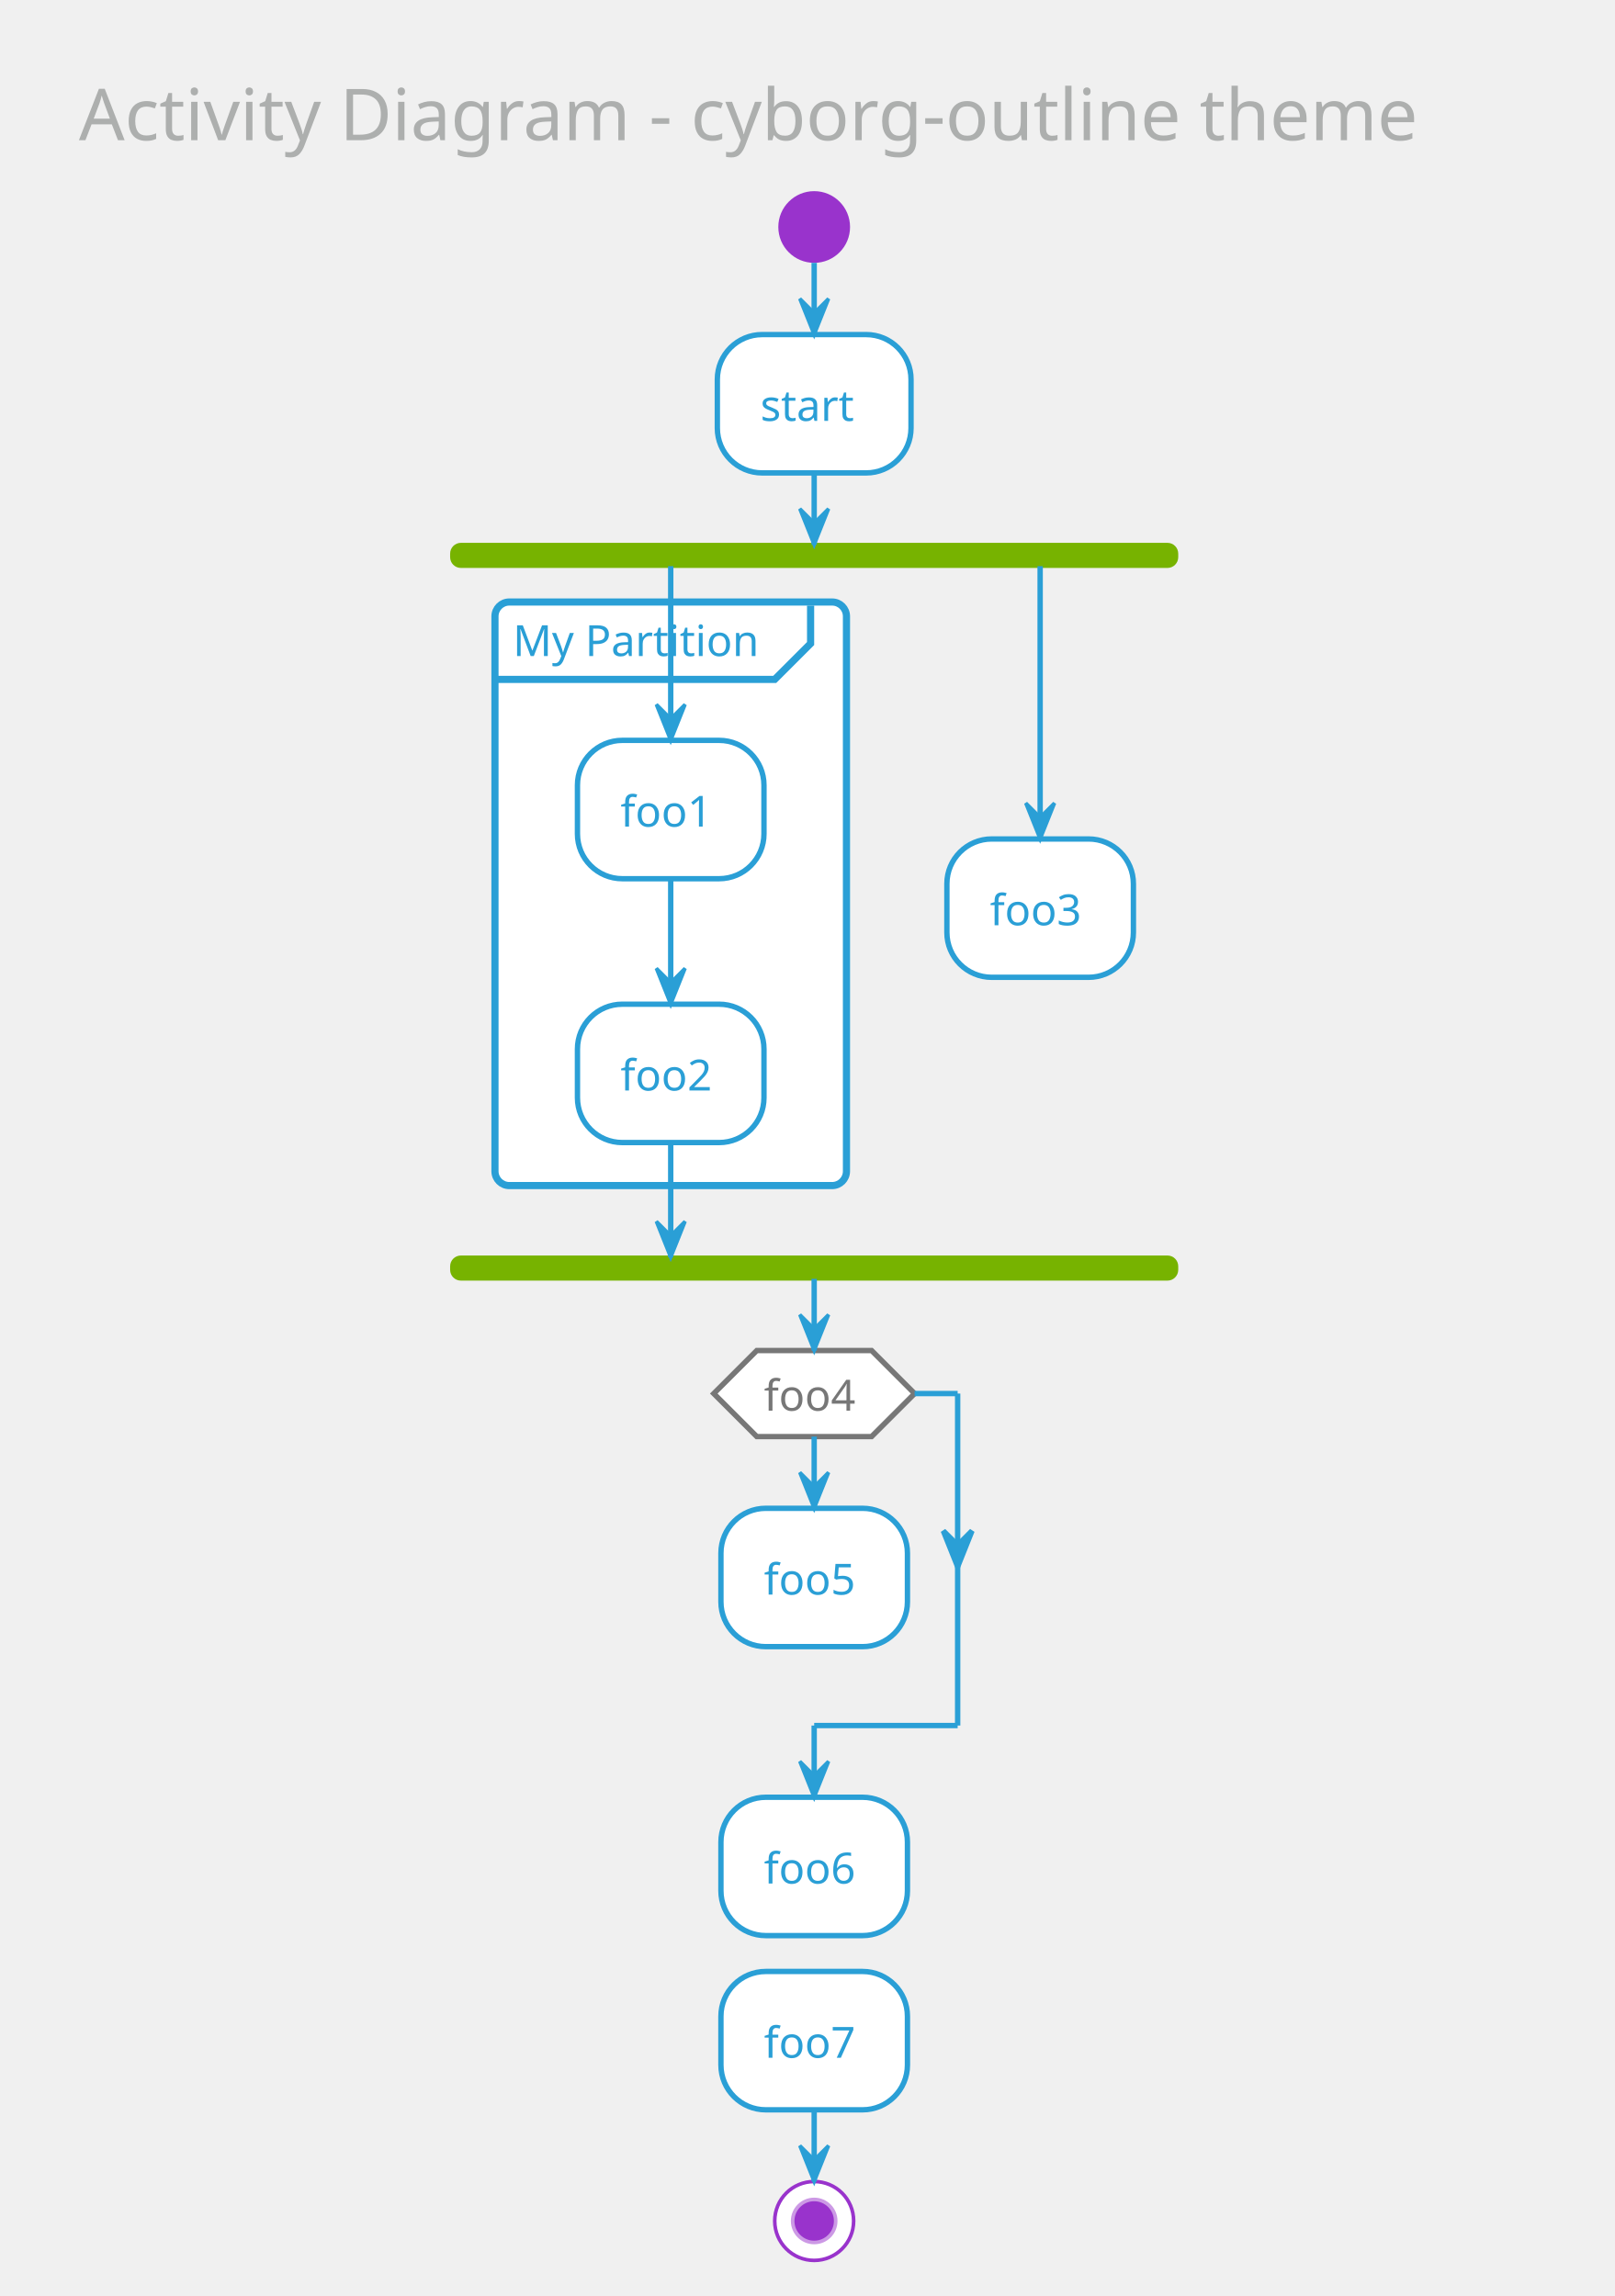
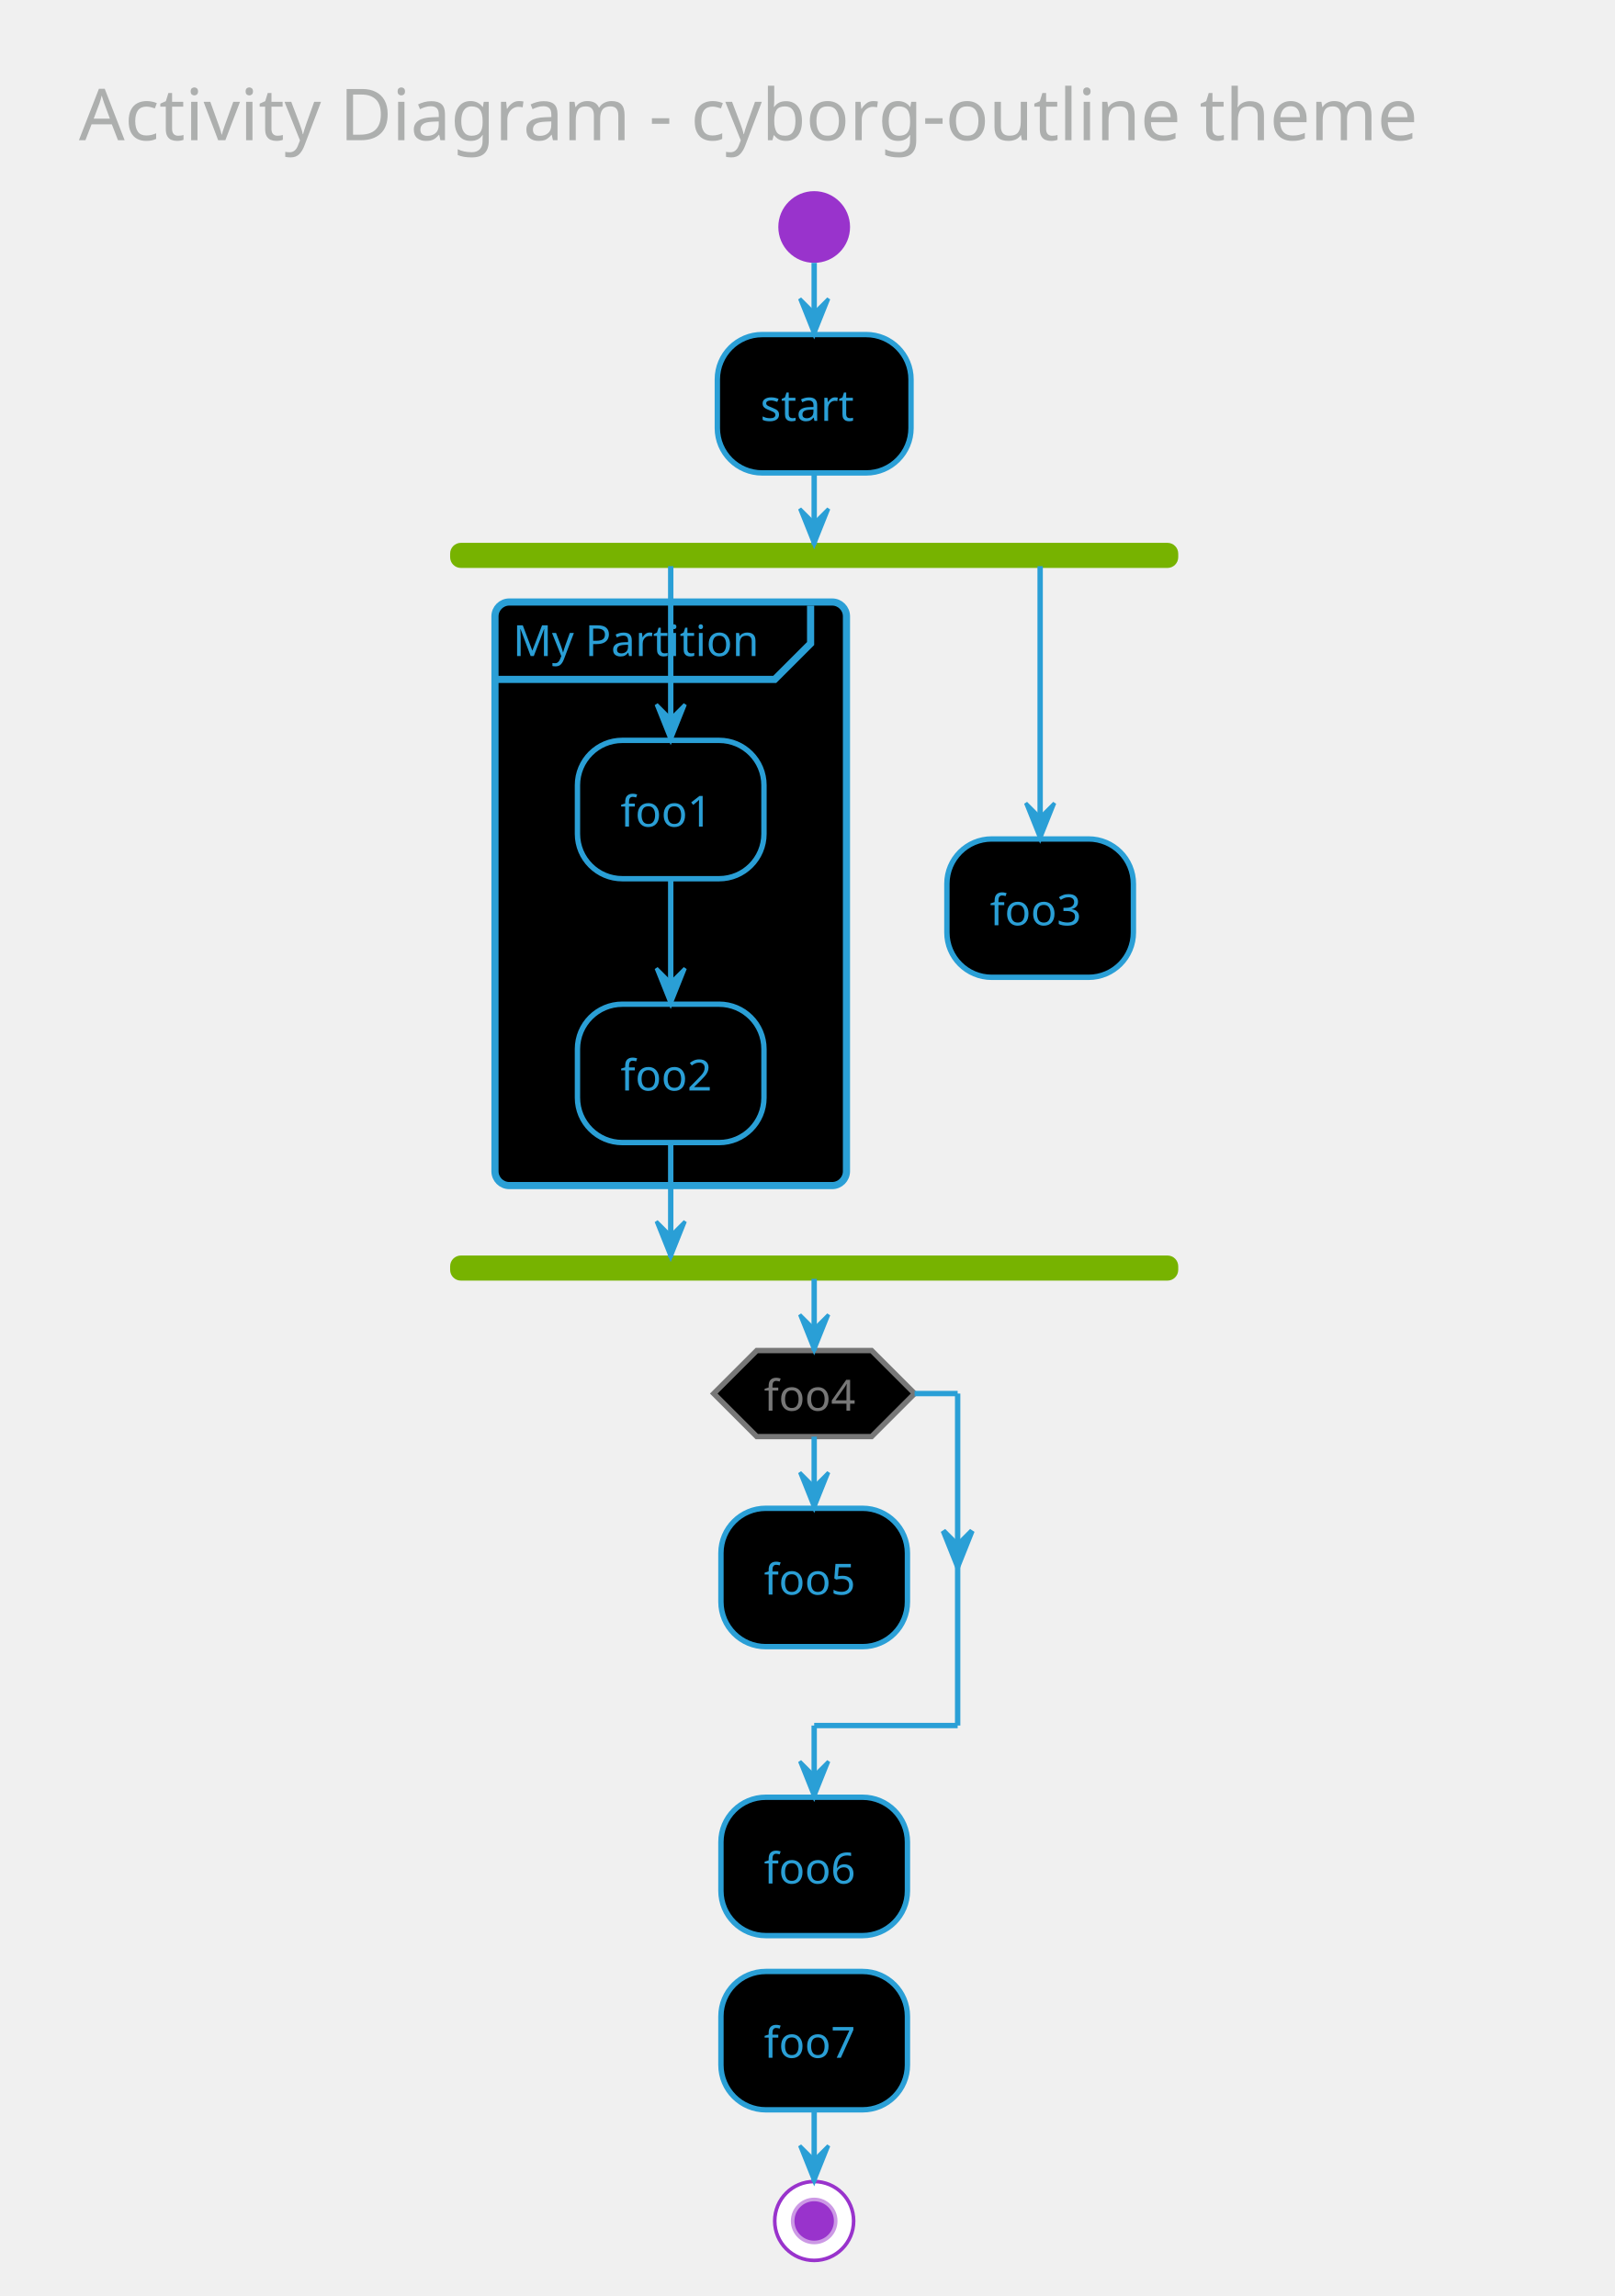
<svg xmlns="http://www.w3.org/2000/svg" contentScriptType="application/ecmascript" contentStyleType="text/css" height="667.708px" preserveAspectRatio="none" style="width:469px;height:667px;" version="1.1" viewBox="0 0 469 667" width="469.792px" zoomAndPan="magnify">
  <defs />
  <g>
    <rect fill="none" height="39.903" rx="4.167" ry="4.167" style="stroke: none; stroke-width: 1.042;" width="445.833" x="12.5" y="12.5" />
    <text fill="#ADAFAE" font-family="Verdana" font-size="20.833" lengthAdjust="spacingAndGlyphs" textLength="425" x="22.917" y="40.737">Activity Diagram - cyborg-outline theme</text>
    <ellipse cx="236.458" cy="65.944" fill="#9933CC" rx="10.417" ry="10.417" style="stroke: none; stroke-width: 1.042;" />
-     <rect fill="#FFFFFF" height="40.192" rx="13.021" ry="13.021" style="stroke: #2A9FD6; stroke-width: 1.562;" width="56.25" x="208.333" y="97.194" />
+     <rect fill="#000000" height="40.192" rx="13.021" ry="13.021" style="stroke: #2A9FD6; stroke-width: 1.562;" width="56.25" x="208.333" y="97.194" />
    <text fill="#2A9FD6" font-family="Verdana" font-size="12.5" lengthAdjust="spacingAndGlyphs" textLength="31.25" x="220.833" y="122.262">start</text>
    <rect fill="#77B300" height="6.25" rx="2.604" ry="2.604" style="stroke: #77B300; stroke-width: 1.042;" width="210.417" x="131.25" y="158.219" />
-     <rect fill="#FFFFFF" height="169.533" rx="4.167" ry="4.167" style="stroke: #2A9FD6; stroke-width: 2.083;" width="102.083" x="143.75" y="174.886" />
+     <rect fill="#000000" height="169.533" rx="4.167" ry="4.167" style="stroke: #2A9FD6; stroke-width: 2.083;" width="102.083" x="143.75" y="174.886" />
    <path d="M235.417,175.928 L235.417,186.953 L225,197.369 L143.75,197.369 " fill="none" style="stroke: #2A9FD6; stroke-width: 2.083;" />
    <text fill="#2A9FD6" font-family="Verdana" font-size="12.5" lengthAdjust="spacingAndGlyphs" textLength="77.083" x="148.958" y="190.578">My Partition</text>
-     <rect fill="#FFFFFF" height="40.192" rx="13.021" ry="13.021" style="stroke: #2A9FD6; stroke-width: 1.562;" width="54.167" x="167.708" y="215.078" />
+     <rect fill="#000000" height="40.192" rx="13.021" ry="13.021" style="stroke: #2A9FD6; stroke-width: 1.562;" width="54.167" x="167.708" y="215.078" />
    <text fill="#2A9FD6" font-family="Verdana" font-size="12.5" lengthAdjust="spacingAndGlyphs" textLength="29.167" x="180.208" y="240.145">foo1</text>
-     <rect fill="#FFFFFF" height="40.192" rx="13.021" ry="13.021" style="stroke: #2A9FD6; stroke-width: 1.562;" width="54.167" x="167.708" y="291.728" />
+     <rect fill="#000000" height="40.192" rx="13.021" ry="13.021" style="stroke: #2A9FD6; stroke-width: 1.562;" width="54.167" x="167.708" y="291.728" />
    <text fill="#2A9FD6" font-family="Verdana" font-size="12.5" lengthAdjust="spacingAndGlyphs" textLength="29.167" x="180.208" y="316.795">foo2</text>
-     <rect fill="#FFFFFF" height="40.192" rx="13.021" ry="13.021" style="stroke: #2A9FD6; stroke-width: 1.562;" width="54.167" x="275" y="243.724" />
+     <rect fill="#000000" height="40.192" rx="13.021" ry="13.021" style="stroke: #2A9FD6; stroke-width: 1.562;" width="54.167" x="275" y="243.724" />
    <text fill="#2A9FD6" font-family="Verdana" font-size="12.5" lengthAdjust="spacingAndGlyphs" textLength="29.167" x="287.5" y="268.791">foo3</text>
    <rect fill="#77B300" height="6.25" rx="2.604" ry="2.604" style="stroke: #77B300; stroke-width: 1.042;" width="210.417" x="131.25" y="365.253" />
-     <rect fill="#FFFFFF" height="40.192" rx="13.021" ry="13.021" style="stroke: #2A9FD6; stroke-width: 1.562;" width="54.167" x="209.375" y="438.169" />
+     <rect fill="#000000" height="40.192" rx="13.021" ry="13.021" style="stroke: #2A9FD6; stroke-width: 1.562;" width="54.167" x="209.375" y="438.169" />
    <text fill="#2A9FD6" font-family="Verdana" font-size="12.5" lengthAdjust="spacingAndGlyphs" textLength="29.167" x="221.875" y="463.236">foo5</text>
-     <polygon fill="#FFFFFF" points="219.792,392.336,253.125,392.336,265.625,404.836,253.125,417.336,219.792,417.336,207.292,404.836,219.792,392.336" style="stroke: #777777; stroke-width: 1.562;" />
+     <polygon fill="#000000" points="219.792,392.336,253.125,392.336,265.625,404.836,253.125,417.336,219.792,417.336,207.292,404.836,219.792,392.336" style="stroke: #777777; stroke-width: 1.562;" />
    <text fill="#777777" font-family="Verdana" font-size="12.5" lengthAdjust="spacingAndGlyphs" textLength="29.167" x="221.875" y="409.807">foo4</text>
-     <rect fill="#FFFFFF" height="40.192" rx="13.021" ry="13.021" style="stroke: #2A9FD6; stroke-width: 1.562;" width="54.167" x="209.375" y="522.111" />
+     <rect fill="#000000" height="40.192" rx="13.021" ry="13.021" style="stroke: #2A9FD6; stroke-width: 1.562;" width="54.167" x="209.375" y="522.111" />
    <text fill="#2A9FD6" font-family="Verdana" font-size="12.5" lengthAdjust="spacingAndGlyphs" textLength="29.167" x="221.875" y="547.178">foo6</text>
-     <rect fill="#FFFFFF" height="40.192" rx="13.021" ry="13.021" style="stroke: #2A9FD6; stroke-width: 1.562;" width="54.167" x="209.375" y="572.719" />
+     <rect fill="#000000" height="40.192" rx="13.021" ry="13.021" style="stroke: #2A9FD6; stroke-width: 1.562;" width="54.167" x="209.375" y="572.719" />
    <text fill="#2A9FD6" font-family="Verdana" font-size="12.5" lengthAdjust="spacingAndGlyphs" textLength="29.167" x="221.875" y="597.787">foo7</text>
    <ellipse cx="236.458" cy="645.203" fill="#FFFFFF" rx="11.458" ry="11.458" style="stroke: #9933CC; stroke-width: 1.042;" />
    <ellipse cx="236.458" cy="645.203" fill="#9933CC" rx="6.25" ry="6.25" style="stroke: #CC99E5; stroke-width: 1.042;" />
    <line style="stroke: #2A9FD6; stroke-width: 1.562;" x1="236.458" x2="236.458" y1="76.361" y2="97.194" />
    <polygon fill="#2A9FD6" points="232.292,86.778,236.458,97.194,240.625,86.778,236.458,90.944" style="stroke: #2A9FD6; stroke-width: 1.042;" />
    <line style="stroke: #2A9FD6; stroke-width: 1.562;" x1="194.792" x2="194.792" y1="255.269" y2="291.728" />
    <polygon fill="#2A9FD6" points="190.625,281.311,194.792,291.728,198.958,281.311,194.792,285.478" style="stroke: #2A9FD6; stroke-width: 1.042;" />
    <line style="stroke: #2A9FD6; stroke-width: 1.562;" x1="194.792" x2="194.792" y1="164.469" y2="215.078" />
    <polygon fill="#2A9FD6" points="190.625,204.661,194.792,215.078,198.958,204.661,194.792,208.828" style="stroke: #2A9FD6; stroke-width: 1.042;" />
    <line style="stroke: #2A9FD6; stroke-width: 1.562;" x1="302.083" x2="302.083" y1="164.469" y2="243.724" />
    <polygon fill="#2A9FD6" points="297.917,233.307,302.083,243.724,306.25,233.307,302.083,237.474" style="stroke: #2A9FD6; stroke-width: 1.042;" />
    <line style="stroke: #2A9FD6; stroke-width: 1.562;" x1="194.792" x2="194.792" y1="331.919" y2="365.253" />
    <polygon fill="#2A9FD6" points="190.625,354.836,194.792,365.253,198.958,354.836,194.792,359.003" style="stroke: #2A9FD6; stroke-width: 1.042;" />
    <line style="stroke: #2A9FD6; stroke-width: 1.562;" x1="236.458" x2="236.458" y1="137.386" y2="158.219" />
    <polygon fill="#2A9FD6" points="232.292,147.803,236.458,158.219,240.625,147.803,236.458,151.969" style="stroke: #2A9FD6; stroke-width: 1.042;" />
    <line style="stroke: #2A9FD6; stroke-width: 1.562;" x1="236.458" x2="236.458" y1="417.336" y2="438.169" />
    <polygon fill="#2A9FD6" points="232.292,427.753,236.458,438.169,240.625,427.753,236.458,431.919" style="stroke: #2A9FD6; stroke-width: 1.042;" />
    <line style="stroke: #2A9FD6; stroke-width: 1.562;" x1="265.625" x2="278.125" y1="404.836" y2="404.836" />
    <polygon fill="#2A9FD6" points="273.958,444.724,278.125,455.14,282.292,444.724,278.125,448.89" style="stroke: #2A9FD6; stroke-width: 1.562;" />
    <line style="stroke: #2A9FD6; stroke-width: 1.562;" x1="278.125" x2="278.125" y1="404.836" y2="501.278" />
    <line style="stroke: #2A9FD6; stroke-width: 1.562;" x1="278.125" x2="236.458" y1="501.278" y2="501.278" />
    <line style="stroke: #2A9FD6; stroke-width: 1.562;" x1="236.458" x2="236.458" y1="501.278" y2="522.111" />
    <polygon fill="#2A9FD6" points="232.292,511.694,236.458,522.111,240.625,511.694,236.458,515.861" style="stroke: #2A9FD6; stroke-width: 1.042;" />
    <line style="stroke: #2A9FD6; stroke-width: 1.562;" x1="236.458" x2="236.458" y1="371.503" y2="392.336" />
    <polygon fill="#2A9FD6" points="232.292,381.919,236.458,392.336,240.625,381.919,236.458,386.086" style="stroke: #2A9FD6; stroke-width: 1.042;" />
    <line style="stroke: #2A9FD6; stroke-width: 1.562;" x1="236.458" x2="236.458" y1="612.911" y2="633.744" />
    <polygon fill="#2A9FD6" points="232.292,623.328,236.458,633.744,240.625,623.328,236.458,627.494" style="stroke: #2A9FD6; stroke-width: 1.042;" />
  </g>
</svg>
